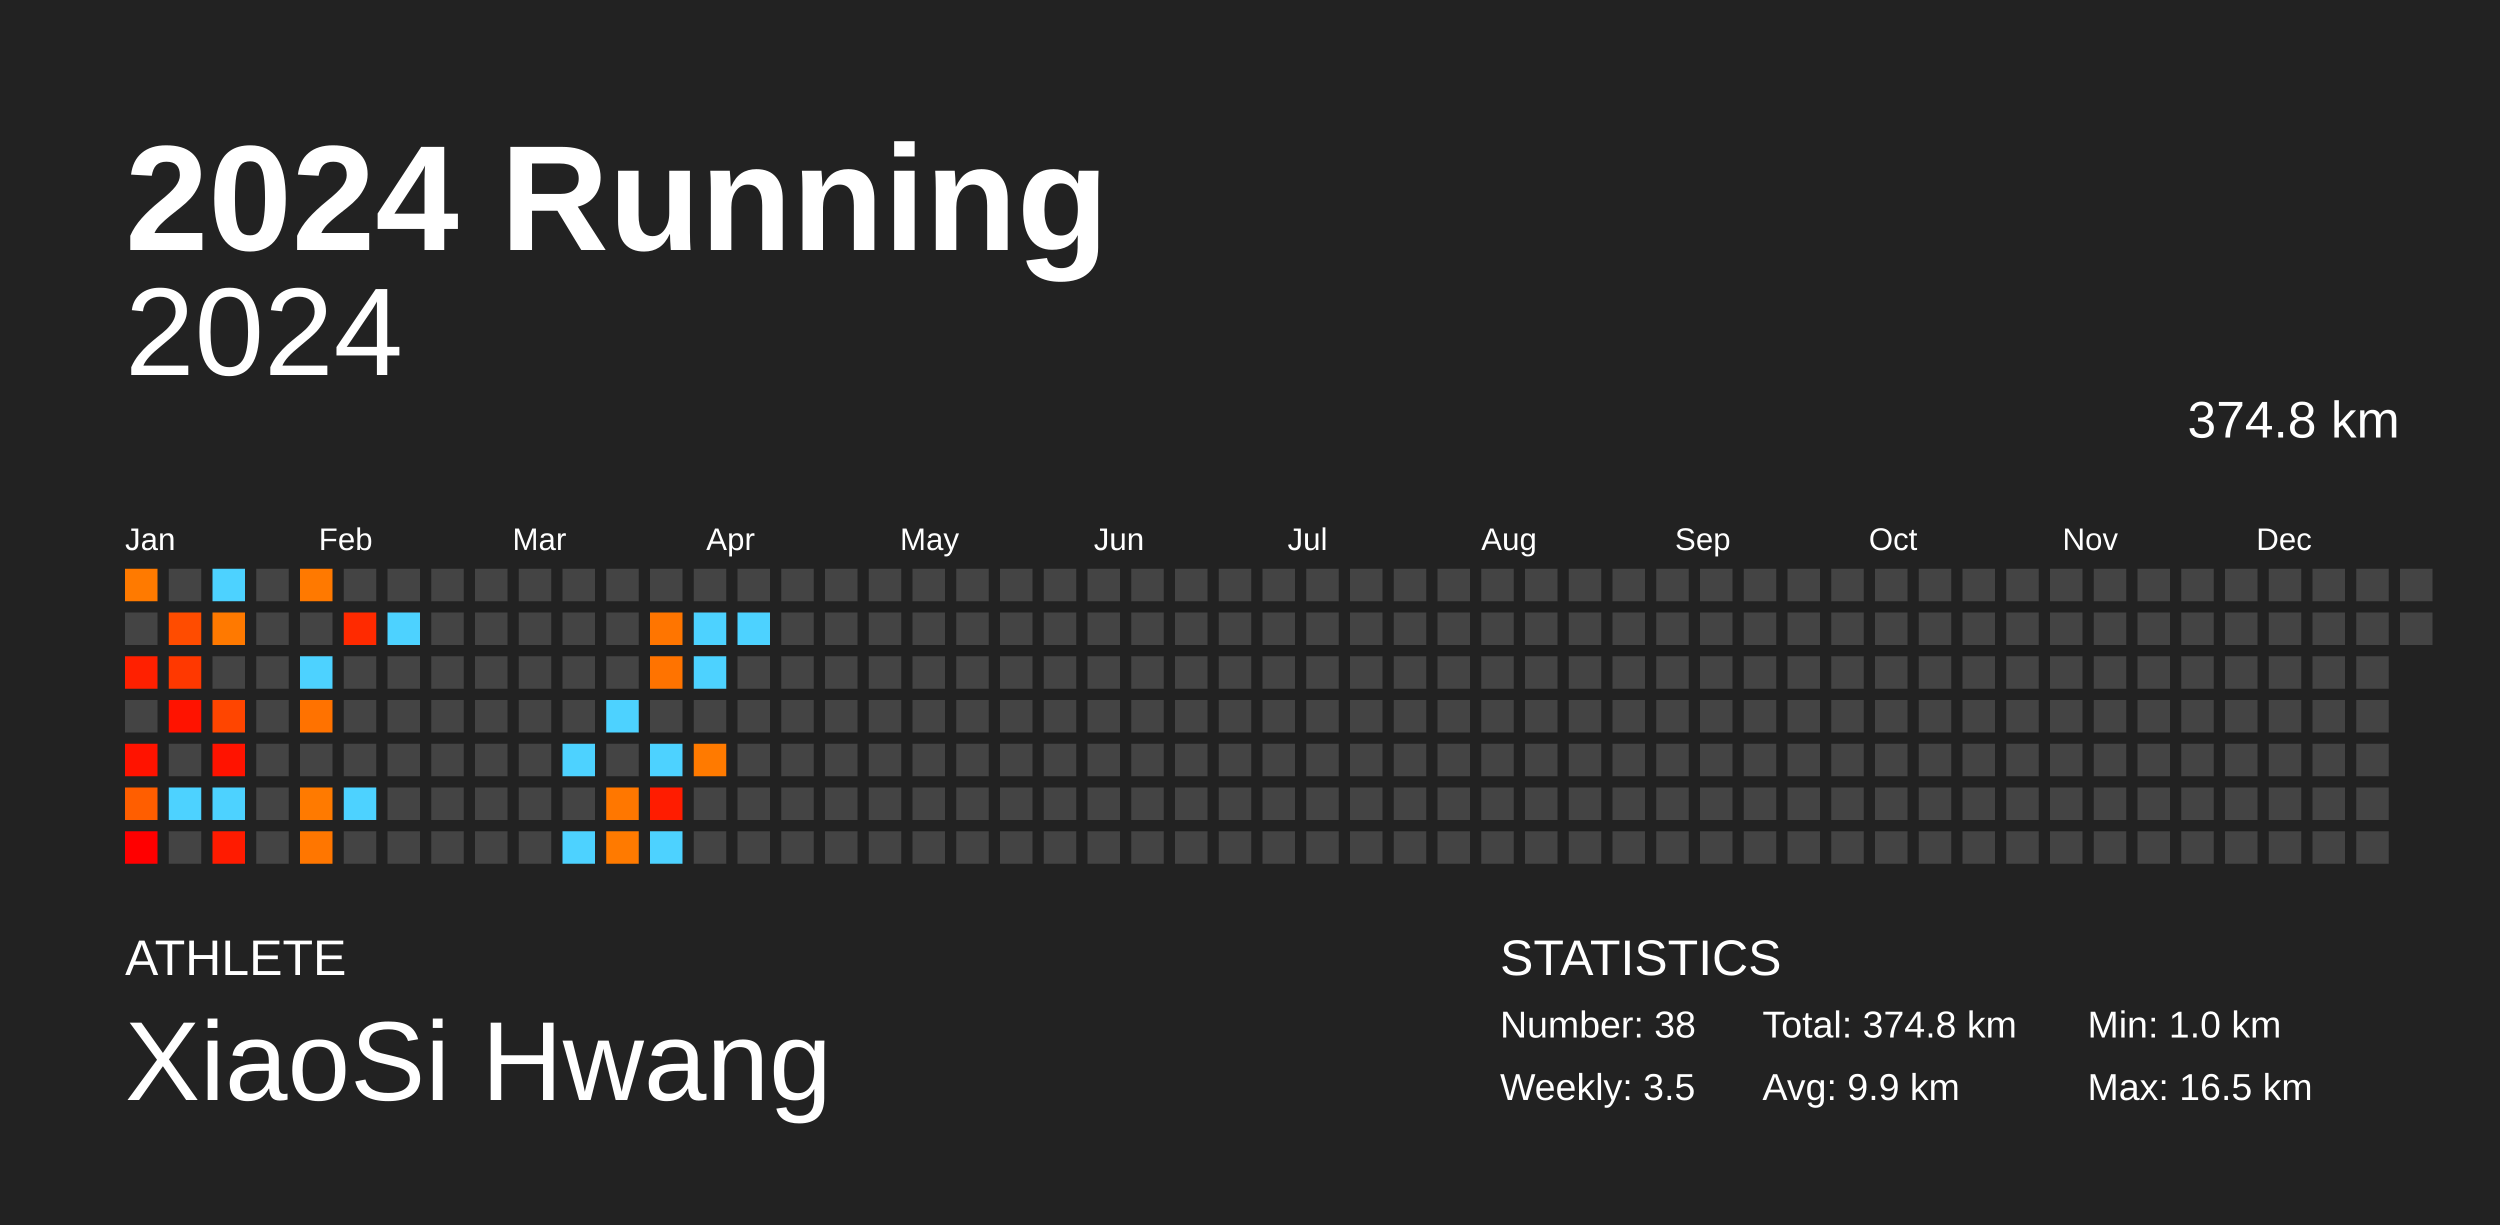
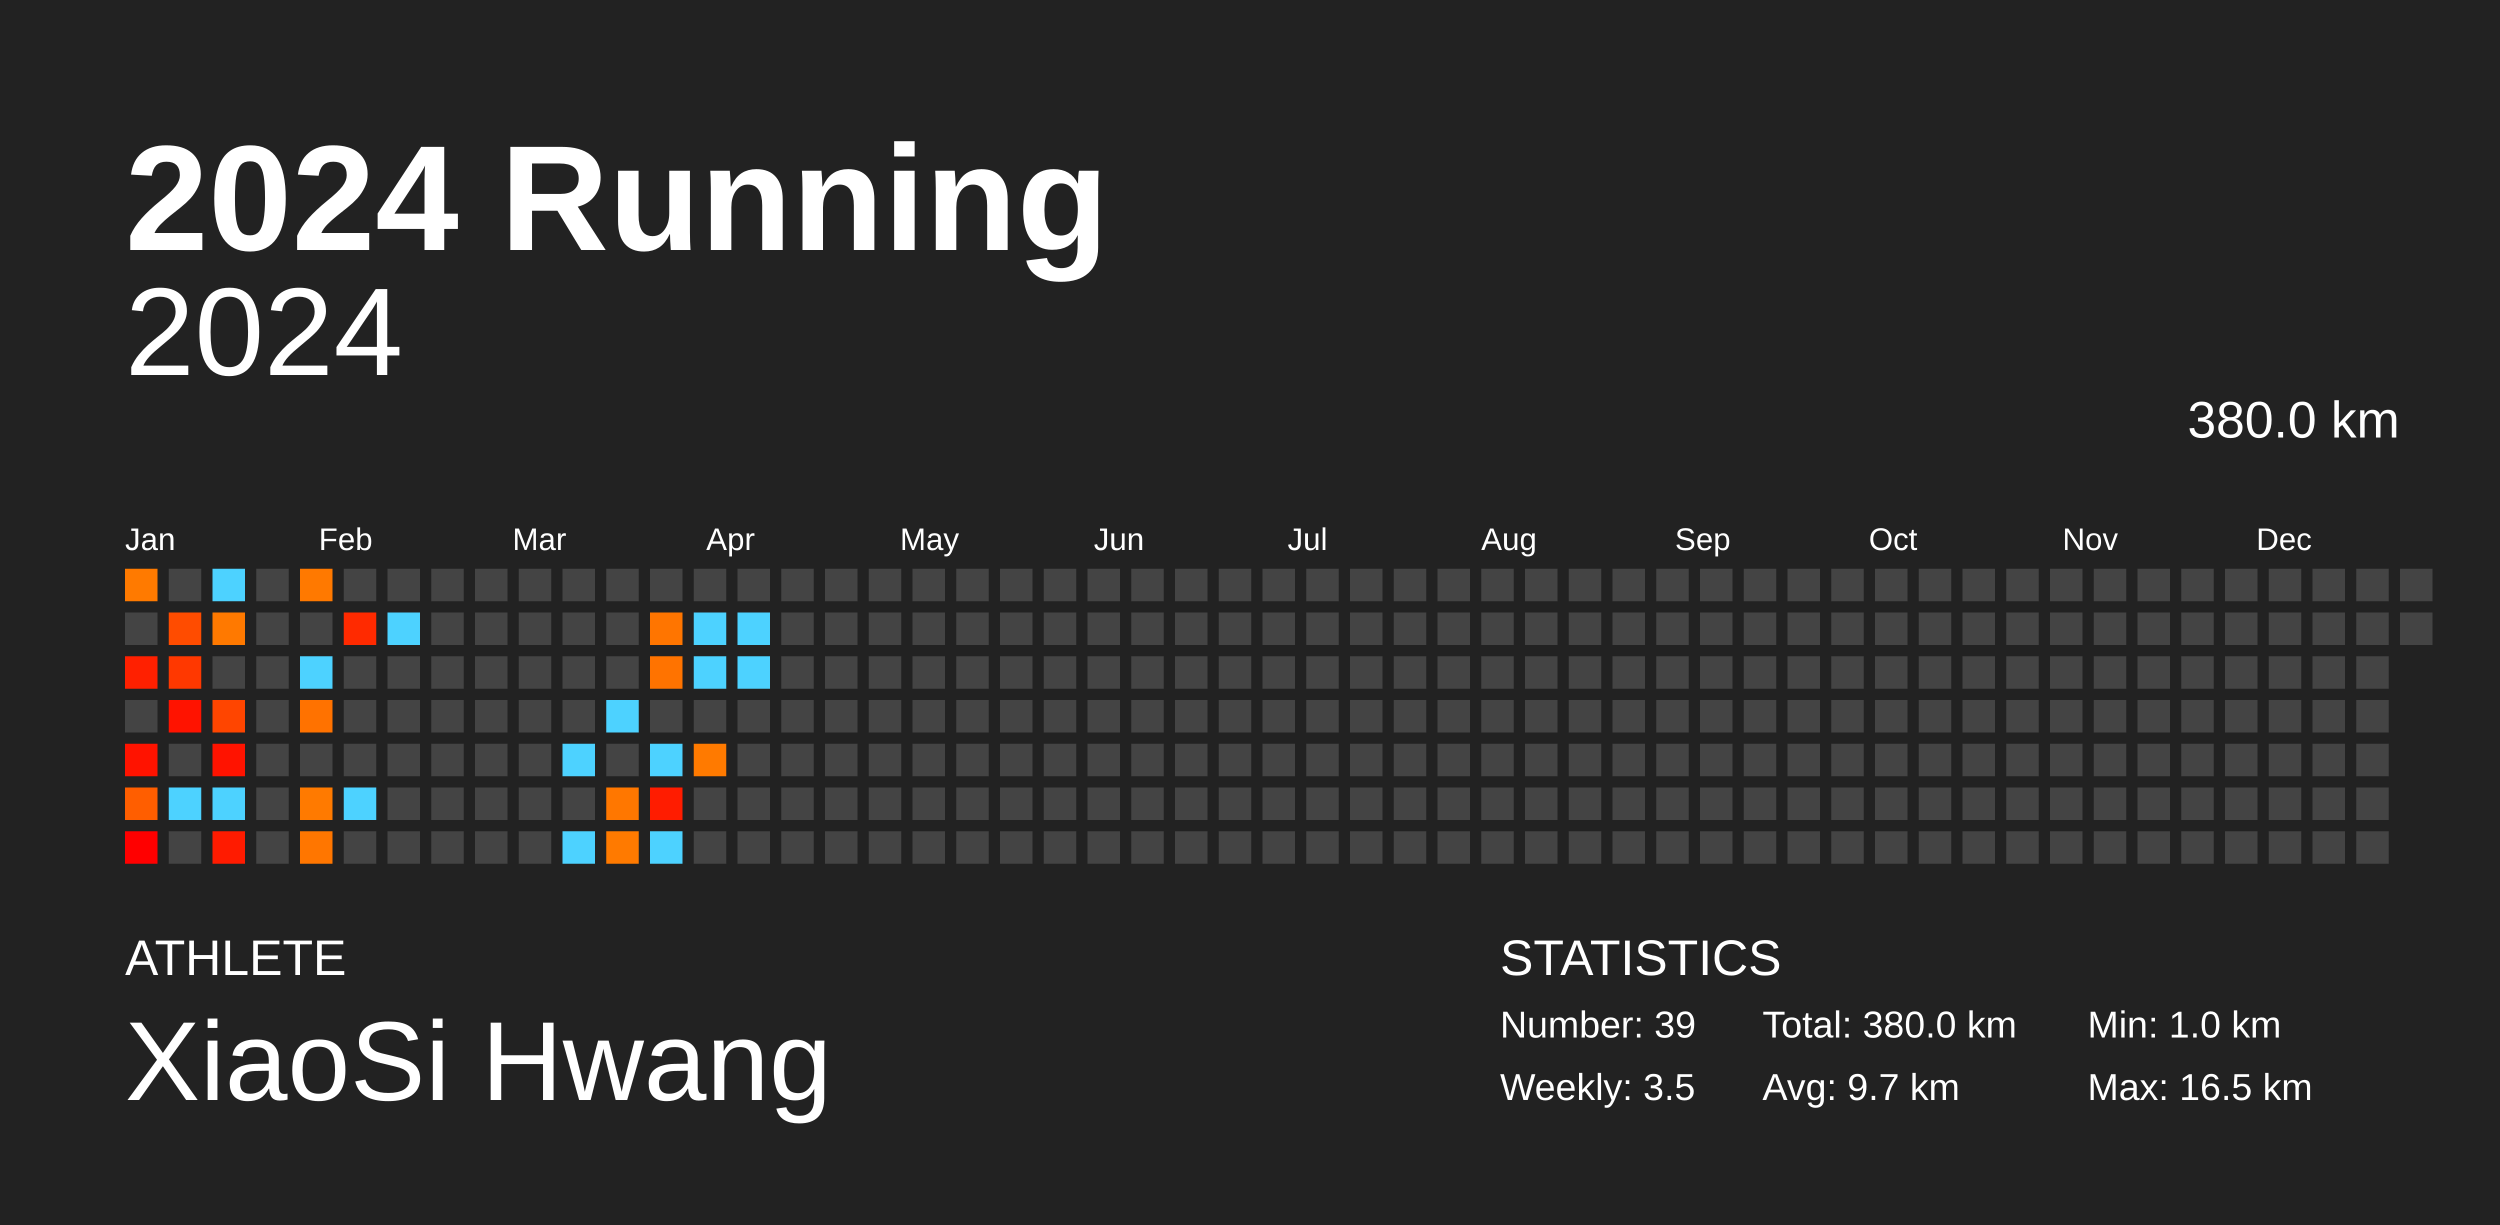
<svg xmlns="http://www.w3.org/2000/svg" baseProfile="full" height="98mm" version="1.1" viewBox="0,0,200,98" width="200mm">
  <defs />
  <rect fill="#222222" height="98" width="200" x="0" y="0" />
  <text fill="#FFFFFF" style="font-size:12px; font-family:Arial; font-weight:bold;" x="10" y="20">2024 Running</text>
  <text fill="#FFFFFF" style="font-size:4px; font-family:Arial" x="10" y="78">ATHLETE</text>
  <text fill="#FFFFFF" style="font-size:9px; font-family:Arial" x="10" y="88">XiaoSi Hwang</text>
  <text fill="#FFFFFF" style="font-size:4px; font-family:Arial" x="120" y="78">STATISTICS</text>
-   <text fill="#FFFFFF" style="font-size:3px; font-family:Arial" x="120" y="83">Number: 38</text>
+   <text fill="#FFFFFF" style="font-size:3px; font-family:Arial" x="120" y="83">Number: 39</text>
  <text fill="#FFFFFF" style="font-size:3px; font-family:Arial" x="120" y="88">Weekly: 3.5</text>
-   <text fill="#FFFFFF" style="font-size:3px; font-family:Arial" x="141" y="83">Total: 374.8 km</text>
-   <text fill="#FFFFFF" style="font-size:3px; font-family:Arial" x="141" y="88">Avg: 9.9 km</text>
+   <text fill="#FFFFFF" style="font-size:3px; font-family:Arial" x="141" y="83">Total: 380.0 km</text>
+   <text fill="#FFFFFF" style="font-size:3px; font-family:Arial" x="141" y="88">Avg: 9.7 km</text>
  <text fill="#FFFFFF" style="font-size:3px; font-family:Arial" x="167" y="83">Min: 1.0 km</text>
  <text fill="#FFFFFF" style="font-size:3px; font-family:Arial" x="167" y="88">Max: 16.5 km</text>
  <text alignment-baseline="hanging" fill="#FFFFFF" style="font-size:10.0px; font-family:Arial;" x="10" y="30">2024</text>
-   <text alignment-baseline="hanging" fill="#FFFFFF" style="font-size:4.125px; font-family:Arial;" x="175" y="35">374.8 km</text>
+   <text alignment-baseline="hanging" fill="#FFFFFF" style="font-size:4.125px; font-family:Arial;" x="175" y="35">380.0 km</text>
  <text fill="#FFFFFF" style="font-size:2.5px; font-family:Arial" x="10.0" y="44">Jan</text>
  <text fill="#FFFFFF" style="font-size:2.5px; font-family:Arial" x="25.5" y="44">Feb</text>
  <text fill="#FFFFFF" style="font-size:2.5px; font-family:Arial" x="41.0" y="44">Mar</text>
  <text fill="#FFFFFF" style="font-size:2.5px; font-family:Arial" x="56.5" y="44">Apr</text>
  <text fill="#FFFFFF" style="font-size:2.5px; font-family:Arial" x="72.0" y="44">May</text>
  <text fill="#FFFFFF" style="font-size:2.5px; font-family:Arial" x="87.5" y="44">Jun</text>
  <text fill="#FFFFFF" style="font-size:2.5px; font-family:Arial" x="103.0" y="44">Jul</text>
  <text fill="#FFFFFF" style="font-size:2.5px; font-family:Arial" x="118.5" y="44">Aug</text>
  <text fill="#FFFFFF" style="font-size:2.5px; font-family:Arial" x="134.0" y="44">Sep</text>
  <text fill="#FFFFFF" style="font-size:2.5px; font-family:Arial" x="149.5" y="44">Oct</text>
  <text fill="#FFFFFF" style="font-size:2.5px; font-family:Arial" x="165.0" y="44">Nov</text>
  <text fill="#FFFFFF" style="font-size:2.5px; font-family:Arial" x="180.5" y="44">Dec</text>
  <rect fill="#ff7a00" height="2.6" width="2.6" x="10.0" y="45.5" />
  <rect fill="#444444" height="2.6" width="2.6" x="10.0" y="49.0" />
  <rect fill="#ff2000" height="2.6" width="2.6" x="10.0" y="52.5" />
  <rect fill="#444444" height="2.6" width="2.6" x="10.0" y="56.0" />
  <rect fill="#ff1300" height="2.6" width="2.6" x="10.0" y="59.5" />
  <rect fill="#ff5e00" height="2.6" width="2.6" x="10.0" y="63.0" />
  <rect fill="#ff0000" height="2.6" width="2.6" x="10.0" y="66.5" />
  <rect fill="#444444" height="2.6" width="2.6" x="13.5" y="45.5" />
  <rect fill="#ff4c00" height="2.6" width="2.6" x="13.5" y="49.0" />
  <rect fill="#ff3800" height="2.6" width="2.6" x="13.5" y="52.5" />
  <rect fill="#ff1300" height="2.6" width="2.6" x="13.5" y="56.0" />
  <rect fill="#444444" height="2.6" width="2.6" x="13.5" y="59.5" />
  <rect fill="#4dd2ff" height="2.6" width="2.6" x="13.5" y="63.0" />
  <rect fill="#444444" height="2.6" width="2.6" x="13.5" y="66.5" />
  <rect fill="#4dd2ff" height="2.6" width="2.6" x="17.0" y="45.5" />
  <rect fill="#ff7900" height="2.6" width="2.6" x="17.0" y="49.0" />
  <rect fill="#444444" height="2.6" width="2.6" x="17.0" y="52.5" />
  <rect fill="#ff4500" height="2.6" width="2.6" x="17.0" y="56.0" />
  <rect fill="#ff1300" height="2.6" width="2.6" x="17.0" y="59.5" />
  <rect fill="#4dd2ff" height="2.6" width="2.6" x="17.0" y="63.0" />
  <rect fill="#ff1b00" height="2.6" width="2.6" x="17.0" y="66.5" />
  <rect fill="#444444" height="2.6" width="2.6" x="20.5" y="45.5" />
  <rect fill="#444444" height="2.6" width="2.6" x="20.5" y="49.0" />
  <rect fill="#444444" height="2.6" width="2.6" x="20.5" y="52.5" />
  <rect fill="#444444" height="2.6" width="2.6" x="20.5" y="56.0" />
  <rect fill="#444444" height="2.6" width="2.6" x="20.5" y="59.5" />
  <rect fill="#444444" height="2.6" width="2.6" x="20.5" y="63.0" />
  <rect fill="#444444" height="2.6" width="2.6" x="20.5" y="66.5" />
  <rect fill="#ff7900" height="2.6" width="2.6" x="24.0" y="45.5" />
  <rect fill="#444444" height="2.6" width="2.6" x="24.0" y="49.0" />
  <rect fill="#4dd2ff" height="2.6" width="2.6" x="24.0" y="52.5" />
  <rect fill="#ff7200" height="2.6" width="2.6" x="24.0" y="56.0" />
  <rect fill="#444444" height="2.6" width="2.6" x="24.0" y="59.5" />
  <rect fill="#ff7a00" height="2.6" width="2.6" x="24.0" y="63.0" />
  <rect fill="#ff7600" height="2.6" width="2.6" x="24.0" y="66.5" />
  <rect fill="#444444" height="2.6" width="2.6" x="27.5" y="45.5" />
  <rect fill="#ff2a00" height="2.6" width="2.6" x="27.5" y="49.0" />
  <rect fill="#444444" height="2.6" width="2.6" x="27.5" y="52.5" />
  <rect fill="#444444" height="2.6" width="2.6" x="27.5" y="56.0" />
  <rect fill="#444444" height="2.6" width="2.6" x="27.5" y="59.5" />
  <rect fill="#4dd2ff" height="2.6" width="2.6" x="27.5" y="63.0" />
  <rect fill="#444444" height="2.6" width="2.6" x="27.5" y="66.5" />
  <rect fill="#444444" height="2.6" width="2.6" x="31.0" y="45.5" />
  <rect fill="#4dd2ff" height="2.6" width="2.6" x="31.0" y="49.0" />
  <rect fill="#444444" height="2.6" width="2.6" x="31.0" y="52.5" />
  <rect fill="#444444" height="2.6" width="2.6" x="31.0" y="56.0" />
  <rect fill="#444444" height="2.6" width="2.6" x="31.0" y="59.5" />
  <rect fill="#444444" height="2.6" width="2.6" x="31.0" y="63.0" />
  <rect fill="#444444" height="2.6" width="2.6" x="31.0" y="66.5" />
  <rect fill="#444444" height="2.6" width="2.6" x="34.5" y="45.5" />
  <rect fill="#444444" height="2.6" width="2.6" x="34.5" y="49.0" />
  <rect fill="#444444" height="2.6" width="2.6" x="34.5" y="52.5" />
  <rect fill="#444444" height="2.6" width="2.6" x="34.5" y="56.0" />
  <rect fill="#444444" height="2.6" width="2.6" x="34.5" y="59.5" />
  <rect fill="#444444" height="2.6" width="2.6" x="34.5" y="63.0" />
  <rect fill="#444444" height="2.6" width="2.6" x="34.5" y="66.5" />
  <rect fill="#444444" height="2.6" width="2.6" x="38.0" y="45.5" />
  <rect fill="#444444" height="2.6" width="2.6" x="38.0" y="49.0" />
  <rect fill="#444444" height="2.6" width="2.6" x="38.0" y="52.5" />
  <rect fill="#444444" height="2.6" width="2.6" x="38.0" y="56.0" />
  <rect fill="#444444" height="2.6" width="2.6" x="38.0" y="59.5" />
  <rect fill="#444444" height="2.6" width="2.6" x="38.0" y="63.0" />
  <rect fill="#444444" height="2.6" width="2.6" x="38.0" y="66.5" />
  <rect fill="#444444" height="2.6" width="2.6" x="41.5" y="45.5" />
  <rect fill="#444444" height="2.6" width="2.6" x="41.5" y="49.0" />
  <rect fill="#444444" height="2.6" width="2.6" x="41.5" y="52.5" />
  <rect fill="#444444" height="2.6" width="2.6" x="41.5" y="56.0" />
  <rect fill="#444444" height="2.6" width="2.6" x="41.5" y="59.5" />
  <rect fill="#444444" height="2.6" width="2.6" x="41.5" y="63.0" />
  <rect fill="#444444" height="2.6" width="2.6" x="41.5" y="66.5" />
  <rect fill="#444444" height="2.6" width="2.6" x="45.0" y="45.5" />
  <rect fill="#444444" height="2.6" width="2.6" x="45.0" y="49.0" />
  <rect fill="#444444" height="2.6" width="2.6" x="45.0" y="52.5" />
  <rect fill="#444444" height="2.6" width="2.6" x="45.0" y="56.0" />
  <rect fill="#4dd2ff" height="2.6" width="2.6" x="45.0" y="59.5" />
  <rect fill="#444444" height="2.6" width="2.6" x="45.0" y="63.0" />
  <rect fill="#4dd2ff" height="2.6" width="2.6" x="45.0" y="66.5" />
  <rect fill="#444444" height="2.6" width="2.6" x="48.5" y="45.5" />
  <rect fill="#444444" height="2.6" width="2.6" x="48.5" y="49.0" />
  <rect fill="#444444" height="2.6" width="2.6" x="48.5" y="52.5" />
  <rect fill="#4dd2ff" height="2.6" width="2.6" x="48.5" y="56.0" />
  <rect fill="#444444" height="2.6" width="2.6" x="48.5" y="59.5" />
  <rect fill="#ff7700" height="2.6" width="2.6" x="48.5" y="63.0" />
  <rect fill="#ff7a00" height="2.6" width="2.6" x="48.5" y="66.5" />
  <rect fill="#444444" height="2.6" width="2.6" x="52.0" y="45.5" />
  <rect fill="#ff7500" height="2.6" width="2.6" x="52.0" y="49.0" />
  <rect fill="#ff7300" height="2.6" width="2.6" x="52.0" y="52.5" />
  <rect fill="#444444" height="2.6" width="2.6" x="52.0" y="56.0" />
  <rect fill="#4dd2ff" height="2.6" width="2.6" x="52.0" y="59.5" />
  <rect fill="#ff1c00" height="2.6" width="2.6" x="52.0" y="63.0" />
  <rect fill="#4dd2ff" height="2.6" width="2.6" x="52.0" y="66.5" />
  <rect fill="#444444" height="2.6" width="2.6" x="55.5" y="45.5" />
  <rect fill="#4dd2ff" height="2.6" width="2.6" x="55.5" y="49.0" />
  <rect fill="#4dd2ff" height="2.6" width="2.6" x="55.5" y="52.5" />
  <rect fill="#444444" height="2.6" width="2.6" x="55.5" y="56.0" />
  <rect fill="#ff7a00" height="2.6" width="2.6" x="55.5" y="59.5" />
  <rect fill="#444444" height="2.6" width="2.6" x="55.5" y="63.0" />
  <rect fill="#444444" height="2.6" width="2.6" x="55.5" y="66.5" />
  <rect fill="#444444" height="2.6" width="2.6" x="59.0" y="45.5" />
  <rect fill="#4dd2ff" height="2.6" width="2.6" x="59.0" y="49.0" />
-   <rect fill="#444444" height="2.6" width="2.6" x="59.0" y="52.5" />
+   <rect fill="#4dd2ff" height="2.6" width="2.6" x="59.0" y="52.5" />
  <rect fill="#444444" height="2.6" width="2.6" x="59.0" y="56.0" />
  <rect fill="#444444" height="2.6" width="2.6" x="59.0" y="59.5" />
  <rect fill="#444444" height="2.6" width="2.6" x="59.0" y="63.0" />
  <rect fill="#444444" height="2.6" width="2.6" x="59.0" y="66.5" />
  <rect fill="#444444" height="2.6" width="2.6" x="62.5" y="45.5" />
  <rect fill="#444444" height="2.6" width="2.6" x="62.5" y="49.0" />
  <rect fill="#444444" height="2.6" width="2.6" x="62.5" y="52.5" />
  <rect fill="#444444" height="2.6" width="2.6" x="62.5" y="56.0" />
  <rect fill="#444444" height="2.6" width="2.6" x="62.5" y="59.5" />
  <rect fill="#444444" height="2.6" width="2.6" x="62.5" y="63.0" />
  <rect fill="#444444" height="2.6" width="2.6" x="62.5" y="66.5" />
  <rect fill="#444444" height="2.6" width="2.6" x="66.0" y="45.5" />
  <rect fill="#444444" height="2.6" width="2.6" x="66.0" y="49.0" />
  <rect fill="#444444" height="2.6" width="2.6" x="66.0" y="52.5" />
  <rect fill="#444444" height="2.6" width="2.6" x="66.0" y="56.0" />
  <rect fill="#444444" height="2.6" width="2.6" x="66.0" y="59.5" />
  <rect fill="#444444" height="2.6" width="2.6" x="66.0" y="63.0" />
  <rect fill="#444444" height="2.6" width="2.6" x="66.0" y="66.5" />
  <rect fill="#444444" height="2.6" width="2.6" x="69.5" y="45.5" />
  <rect fill="#444444" height="2.6" width="2.6" x="69.5" y="49.0" />
  <rect fill="#444444" height="2.6" width="2.6" x="69.5" y="52.5" />
  <rect fill="#444444" height="2.6" width="2.6" x="69.5" y="56.0" />
  <rect fill="#444444" height="2.6" width="2.6" x="69.5" y="59.5" />
  <rect fill="#444444" height="2.6" width="2.6" x="69.5" y="63.0" />
  <rect fill="#444444" height="2.6" width="2.6" x="69.5" y="66.5" />
  <rect fill="#444444" height="2.6" width="2.6" x="73.0" y="45.5" />
  <rect fill="#444444" height="2.6" width="2.6" x="73.0" y="49.0" />
  <rect fill="#444444" height="2.6" width="2.6" x="73.0" y="52.5" />
  <rect fill="#444444" height="2.6" width="2.6" x="73.0" y="56.0" />
  <rect fill="#444444" height="2.6" width="2.6" x="73.0" y="59.5" />
  <rect fill="#444444" height="2.6" width="2.6" x="73.0" y="63.0" />
  <rect fill="#444444" height="2.6" width="2.6" x="73.0" y="66.5" />
  <rect fill="#444444" height="2.6" width="2.6" x="76.5" y="45.5" />
  <rect fill="#444444" height="2.6" width="2.6" x="76.5" y="49.0" />
  <rect fill="#444444" height="2.6" width="2.6" x="76.5" y="52.5" />
  <rect fill="#444444" height="2.6" width="2.6" x="76.5" y="56.0" />
  <rect fill="#444444" height="2.6" width="2.6" x="76.5" y="59.5" />
  <rect fill="#444444" height="2.6" width="2.6" x="76.5" y="63.0" />
  <rect fill="#444444" height="2.6" width="2.6" x="76.5" y="66.5" />
  <rect fill="#444444" height="2.6" width="2.6" x="80.0" y="45.5" />
  <rect fill="#444444" height="2.6" width="2.6" x="80.0" y="49.0" />
  <rect fill="#444444" height="2.6" width="2.6" x="80.0" y="52.5" />
  <rect fill="#444444" height="2.6" width="2.6" x="80.0" y="56.0" />
  <rect fill="#444444" height="2.6" width="2.6" x="80.0" y="59.5" />
  <rect fill="#444444" height="2.6" width="2.6" x="80.0" y="63.0" />
  <rect fill="#444444" height="2.6" width="2.6" x="80.0" y="66.5" />
  <rect fill="#444444" height="2.6" width="2.6" x="83.5" y="45.5" />
  <rect fill="#444444" height="2.6" width="2.6" x="83.5" y="49.0" />
  <rect fill="#444444" height="2.6" width="2.6" x="83.5" y="52.5" />
  <rect fill="#444444" height="2.6" width="2.6" x="83.5" y="56.0" />
  <rect fill="#444444" height="2.6" width="2.6" x="83.5" y="59.5" />
  <rect fill="#444444" height="2.6" width="2.6" x="83.5" y="63.0" />
  <rect fill="#444444" height="2.6" width="2.6" x="83.5" y="66.5" />
  <rect fill="#444444" height="2.6" width="2.6" x="87.0" y="45.5" />
  <rect fill="#444444" height="2.6" width="2.6" x="87.0" y="49.0" />
  <rect fill="#444444" height="2.6" width="2.6" x="87.0" y="52.5" />
  <rect fill="#444444" height="2.6" width="2.6" x="87.0" y="56.0" />
  <rect fill="#444444" height="2.6" width="2.6" x="87.0" y="59.5" />
  <rect fill="#444444" height="2.6" width="2.6" x="87.0" y="63.0" />
  <rect fill="#444444" height="2.6" width="2.6" x="87.0" y="66.5" />
  <rect fill="#444444" height="2.6" width="2.6" x="90.5" y="45.5" />
  <rect fill="#444444" height="2.6" width="2.6" x="90.5" y="49.0" />
  <rect fill="#444444" height="2.6" width="2.6" x="90.5" y="52.5" />
  <rect fill="#444444" height="2.6" width="2.6" x="90.5" y="56.0" />
  <rect fill="#444444" height="2.6" width="2.6" x="90.5" y="59.5" />
  <rect fill="#444444" height="2.6" width="2.6" x="90.5" y="63.0" />
  <rect fill="#444444" height="2.6" width="2.6" x="90.5" y="66.5" />
  <rect fill="#444444" height="2.6" width="2.6" x="94.0" y="45.5" />
  <rect fill="#444444" height="2.6" width="2.6" x="94.0" y="49.0" />
  <rect fill="#444444" height="2.6" width="2.6" x="94.0" y="52.5" />
  <rect fill="#444444" height="2.6" width="2.6" x="94.0" y="56.0" />
  <rect fill="#444444" height="2.6" width="2.6" x="94.0" y="59.5" />
  <rect fill="#444444" height="2.6" width="2.6" x="94.0" y="63.0" />
  <rect fill="#444444" height="2.6" width="2.6" x="94.0" y="66.5" />
  <rect fill="#444444" height="2.6" width="2.6" x="97.5" y="45.5" />
  <rect fill="#444444" height="2.6" width="2.6" x="97.5" y="49.0" />
  <rect fill="#444444" height="2.6" width="2.6" x="97.5" y="52.5" />
  <rect fill="#444444" height="2.6" width="2.6" x="97.5" y="56.0" />
  <rect fill="#444444" height="2.6" width="2.6" x="97.5" y="59.5" />
  <rect fill="#444444" height="2.6" width="2.6" x="97.5" y="63.0" />
  <rect fill="#444444" height="2.6" width="2.6" x="97.5" y="66.5" />
  <rect fill="#444444" height="2.6" width="2.6" x="101.0" y="45.5" />
  <rect fill="#444444" height="2.6" width="2.6" x="101.0" y="49.0" />
  <rect fill="#444444" height="2.6" width="2.6" x="101.0" y="52.5" />
  <rect fill="#444444" height="2.6" width="2.6" x="101.0" y="56.0" />
  <rect fill="#444444" height="2.6" width="2.6" x="101.0" y="59.5" />
  <rect fill="#444444" height="2.6" width="2.6" x="101.0" y="63.0" />
  <rect fill="#444444" height="2.6" width="2.6" x="101.0" y="66.5" />
  <rect fill="#444444" height="2.6" width="2.6" x="104.5" y="45.5" />
  <rect fill="#444444" height="2.6" width="2.6" x="104.5" y="49.0" />
  <rect fill="#444444" height="2.6" width="2.6" x="104.5" y="52.5" />
  <rect fill="#444444" height="2.6" width="2.6" x="104.5" y="56.0" />
  <rect fill="#444444" height="2.6" width="2.6" x="104.5" y="59.5" />
  <rect fill="#444444" height="2.6" width="2.6" x="104.5" y="63.0" />
  <rect fill="#444444" height="2.6" width="2.6" x="104.5" y="66.5" />
  <rect fill="#444444" height="2.6" width="2.6" x="108.0" y="45.5" />
  <rect fill="#444444" height="2.6" width="2.6" x="108.0" y="49.0" />
  <rect fill="#444444" height="2.6" width="2.6" x="108.0" y="52.5" />
  <rect fill="#444444" height="2.6" width="2.6" x="108.0" y="56.0" />
  <rect fill="#444444" height="2.6" width="2.6" x="108.0" y="59.5" />
  <rect fill="#444444" height="2.6" width="2.6" x="108.0" y="63.0" />
  <rect fill="#444444" height="2.6" width="2.6" x="108.0" y="66.5" />
  <rect fill="#444444" height="2.6" width="2.6" x="111.5" y="45.5" />
  <rect fill="#444444" height="2.6" width="2.6" x="111.5" y="49.0" />
  <rect fill="#444444" height="2.6" width="2.6" x="111.5" y="52.5" />
  <rect fill="#444444" height="2.6" width="2.6" x="111.5" y="56.0" />
  <rect fill="#444444" height="2.6" width="2.6" x="111.5" y="59.5" />
  <rect fill="#444444" height="2.6" width="2.6" x="111.5" y="63.0" />
  <rect fill="#444444" height="2.6" width="2.6" x="111.5" y="66.5" />
  <rect fill="#444444" height="2.6" width="2.6" x="115.0" y="45.5" />
  <rect fill="#444444" height="2.6" width="2.6" x="115.0" y="49.0" />
  <rect fill="#444444" height="2.6" width="2.6" x="115.0" y="52.5" />
  <rect fill="#444444" height="2.6" width="2.6" x="115.0" y="56.0" />
  <rect fill="#444444" height="2.6" width="2.6" x="115.0" y="59.5" />
  <rect fill="#444444" height="2.6" width="2.6" x="115.0" y="63.0" />
  <rect fill="#444444" height="2.6" width="2.6" x="115.0" y="66.5" />
  <rect fill="#444444" height="2.6" width="2.6" x="118.5" y="45.5" />
  <rect fill="#444444" height="2.6" width="2.6" x="118.5" y="49.0" />
  <rect fill="#444444" height="2.6" width="2.6" x="118.5" y="52.5" />
  <rect fill="#444444" height="2.6" width="2.6" x="118.5" y="56.0" />
  <rect fill="#444444" height="2.6" width="2.6" x="118.5" y="59.5" />
  <rect fill="#444444" height="2.6" width="2.6" x="118.5" y="63.0" />
  <rect fill="#444444" height="2.6" width="2.6" x="118.5" y="66.5" />
  <rect fill="#444444" height="2.6" width="2.6" x="122.0" y="45.5" />
  <rect fill="#444444" height="2.6" width="2.6" x="122.0" y="49.0" />
  <rect fill="#444444" height="2.6" width="2.6" x="122.0" y="52.5" />
  <rect fill="#444444" height="2.6" width="2.6" x="122.0" y="56.0" />
  <rect fill="#444444" height="2.6" width="2.6" x="122.0" y="59.5" />
  <rect fill="#444444" height="2.6" width="2.6" x="122.0" y="63.0" />
  <rect fill="#444444" height="2.6" width="2.6" x="122.0" y="66.5" />
  <rect fill="#444444" height="2.6" width="2.6" x="125.5" y="45.5" />
  <rect fill="#444444" height="2.6" width="2.6" x="125.5" y="49.0" />
  <rect fill="#444444" height="2.6" width="2.6" x="125.5" y="52.5" />
  <rect fill="#444444" height="2.6" width="2.6" x="125.5" y="56.0" />
  <rect fill="#444444" height="2.6" width="2.6" x="125.5" y="59.5" />
  <rect fill="#444444" height="2.6" width="2.6" x="125.5" y="63.0" />
  <rect fill="#444444" height="2.6" width="2.6" x="125.5" y="66.5" />
  <rect fill="#444444" height="2.6" width="2.6" x="129.0" y="45.5" />
  <rect fill="#444444" height="2.6" width="2.6" x="129.0" y="49.0" />
  <rect fill="#444444" height="2.6" width="2.6" x="129.0" y="52.5" />
  <rect fill="#444444" height="2.6" width="2.6" x="129.0" y="56.0" />
  <rect fill="#444444" height="2.6" width="2.6" x="129.0" y="59.5" />
  <rect fill="#444444" height="2.6" width="2.6" x="129.0" y="63.0" />
  <rect fill="#444444" height="2.6" width="2.6" x="129.0" y="66.5" />
  <rect fill="#444444" height="2.6" width="2.6" x="132.5" y="45.5" />
  <rect fill="#444444" height="2.6" width="2.6" x="132.5" y="49.0" />
  <rect fill="#444444" height="2.6" width="2.6" x="132.5" y="52.5" />
  <rect fill="#444444" height="2.6" width="2.6" x="132.5" y="56.0" />
  <rect fill="#444444" height="2.6" width="2.6" x="132.5" y="59.5" />
  <rect fill="#444444" height="2.6" width="2.6" x="132.5" y="63.0" />
  <rect fill="#444444" height="2.6" width="2.6" x="132.5" y="66.5" />
  <rect fill="#444444" height="2.6" width="2.6" x="136.0" y="45.5" />
  <rect fill="#444444" height="2.6" width="2.6" x="136.0" y="49.0" />
  <rect fill="#444444" height="2.6" width="2.6" x="136.0" y="52.5" />
  <rect fill="#444444" height="2.6" width="2.6" x="136.0" y="56.0" />
  <rect fill="#444444" height="2.6" width="2.6" x="136.0" y="59.5" />
  <rect fill="#444444" height="2.6" width="2.6" x="136.0" y="63.0" />
  <rect fill="#444444" height="2.6" width="2.6" x="136.0" y="66.5" />
  <rect fill="#444444" height="2.6" width="2.6" x="139.5" y="45.5" />
  <rect fill="#444444" height="2.6" width="2.6" x="139.5" y="49.0" />
  <rect fill="#444444" height="2.6" width="2.6" x="139.5" y="52.5" />
  <rect fill="#444444" height="2.6" width="2.6" x="139.5" y="56.0" />
  <rect fill="#444444" height="2.6" width="2.6" x="139.5" y="59.5" />
  <rect fill="#444444" height="2.6" width="2.6" x="139.5" y="63.0" />
  <rect fill="#444444" height="2.6" width="2.6" x="139.5" y="66.5" />
  <rect fill="#444444" height="2.6" width="2.6" x="143.0" y="45.5" />
  <rect fill="#444444" height="2.6" width="2.6" x="143.0" y="49.0" />
  <rect fill="#444444" height="2.6" width="2.6" x="143.0" y="52.5" />
  <rect fill="#444444" height="2.6" width="2.6" x="143.0" y="56.0" />
  <rect fill="#444444" height="2.6" width="2.6" x="143.0" y="59.5" />
  <rect fill="#444444" height="2.6" width="2.6" x="143.0" y="63.0" />
  <rect fill="#444444" height="2.6" width="2.6" x="143.0" y="66.5" />
  <rect fill="#444444" height="2.6" width="2.6" x="146.5" y="45.5" />
  <rect fill="#444444" height="2.6" width="2.6" x="146.5" y="49.0" />
  <rect fill="#444444" height="2.6" width="2.6" x="146.5" y="52.5" />
  <rect fill="#444444" height="2.6" width="2.6" x="146.5" y="56.0" />
  <rect fill="#444444" height="2.6" width="2.6" x="146.5" y="59.5" />
  <rect fill="#444444" height="2.6" width="2.6" x="146.5" y="63.0" />
  <rect fill="#444444" height="2.6" width="2.6" x="146.5" y="66.5" />
  <rect fill="#444444" height="2.6" width="2.6" x="150.0" y="45.5" />
  <rect fill="#444444" height="2.6" width="2.6" x="150.0" y="49.0" />
  <rect fill="#444444" height="2.6" width="2.6" x="150.0" y="52.5" />
  <rect fill="#444444" height="2.6" width="2.6" x="150.0" y="56.0" />
  <rect fill="#444444" height="2.6" width="2.6" x="150.0" y="59.5" />
  <rect fill="#444444" height="2.6" width="2.6" x="150.0" y="63.0" />
  <rect fill="#444444" height="2.6" width="2.6" x="150.0" y="66.5" />
  <rect fill="#444444" height="2.6" width="2.6" x="153.5" y="45.5" />
  <rect fill="#444444" height="2.6" width="2.6" x="153.5" y="49.0" />
  <rect fill="#444444" height="2.6" width="2.6" x="153.5" y="52.5" />
  <rect fill="#444444" height="2.6" width="2.6" x="153.5" y="56.0" />
  <rect fill="#444444" height="2.6" width="2.6" x="153.5" y="59.5" />
  <rect fill="#444444" height="2.6" width="2.6" x="153.5" y="63.0" />
  <rect fill="#444444" height="2.6" width="2.6" x="153.5" y="66.5" />
  <rect fill="#444444" height="2.6" width="2.6" x="157.0" y="45.5" />
  <rect fill="#444444" height="2.6" width="2.6" x="157.0" y="49.0" />
  <rect fill="#444444" height="2.6" width="2.6" x="157.0" y="52.5" />
  <rect fill="#444444" height="2.6" width="2.6" x="157.0" y="56.0" />
  <rect fill="#444444" height="2.6" width="2.6" x="157.0" y="59.5" />
  <rect fill="#444444" height="2.6" width="2.6" x="157.0" y="63.0" />
  <rect fill="#444444" height="2.6" width="2.6" x="157.0" y="66.5" />
  <rect fill="#444444" height="2.6" width="2.6" x="160.5" y="45.5" />
  <rect fill="#444444" height="2.6" width="2.6" x="160.5" y="49.0" />
  <rect fill="#444444" height="2.6" width="2.6" x="160.5" y="52.5" />
  <rect fill="#444444" height="2.6" width="2.6" x="160.5" y="56.0" />
  <rect fill="#444444" height="2.6" width="2.6" x="160.5" y="59.5" />
  <rect fill="#444444" height="2.6" width="2.6" x="160.5" y="63.0" />
  <rect fill="#444444" height="2.6" width="2.6" x="160.5" y="66.5" />
  <rect fill="#444444" height="2.6" width="2.6" x="164.0" y="45.5" />
  <rect fill="#444444" height="2.6" width="2.6" x="164.0" y="49.0" />
  <rect fill="#444444" height="2.6" width="2.6" x="164.0" y="52.5" />
  <rect fill="#444444" height="2.6" width="2.6" x="164.0" y="56.0" />
  <rect fill="#444444" height="2.6" width="2.6" x="164.0" y="59.5" />
  <rect fill="#444444" height="2.6" width="2.6" x="164.0" y="63.0" />
  <rect fill="#444444" height="2.6" width="2.6" x="164.0" y="66.5" />
  <rect fill="#444444" height="2.6" width="2.6" x="167.5" y="45.5" />
  <rect fill="#444444" height="2.6" width="2.6" x="167.5" y="49.0" />
  <rect fill="#444444" height="2.6" width="2.6" x="167.5" y="52.5" />
  <rect fill="#444444" height="2.6" width="2.6" x="167.5" y="56.0" />
  <rect fill="#444444" height="2.6" width="2.6" x="167.5" y="59.5" />
  <rect fill="#444444" height="2.6" width="2.6" x="167.5" y="63.0" />
  <rect fill="#444444" height="2.6" width="2.6" x="167.5" y="66.5" />
  <rect fill="#444444" height="2.6" width="2.6" x="171.0" y="45.5" />
  <rect fill="#444444" height="2.6" width="2.6" x="171.0" y="49.0" />
  <rect fill="#444444" height="2.6" width="2.6" x="171.0" y="52.5" />
  <rect fill="#444444" height="2.6" width="2.6" x="171.0" y="56.0" />
  <rect fill="#444444" height="2.6" width="2.6" x="171.0" y="59.5" />
  <rect fill="#444444" height="2.6" width="2.6" x="171.0" y="63.0" />
  <rect fill="#444444" height="2.6" width="2.6" x="171.0" y="66.5" />
  <rect fill="#444444" height="2.6" width="2.6" x="174.5" y="45.5" />
  <rect fill="#444444" height="2.6" width="2.6" x="174.5" y="49.0" />
  <rect fill="#444444" height="2.6" width="2.6" x="174.5" y="52.5" />
  <rect fill="#444444" height="2.6" width="2.6" x="174.5" y="56.0" />
  <rect fill="#444444" height="2.6" width="2.6" x="174.5" y="59.5" />
  <rect fill="#444444" height="2.6" width="2.6" x="174.5" y="63.0" />
  <rect fill="#444444" height="2.6" width="2.6" x="174.5" y="66.5" />
  <rect fill="#444444" height="2.6" width="2.6" x="178.0" y="45.5" />
  <rect fill="#444444" height="2.6" width="2.6" x="178.0" y="49.0" />
  <rect fill="#444444" height="2.6" width="2.6" x="178.0" y="52.5" />
  <rect fill="#444444" height="2.6" width="2.6" x="178.0" y="56.0" />
  <rect fill="#444444" height="2.6" width="2.6" x="178.0" y="59.5" />
  <rect fill="#444444" height="2.6" width="2.6" x="178.0" y="63.0" />
  <rect fill="#444444" height="2.6" width="2.6" x="178.0" y="66.5" />
  <rect fill="#444444" height="2.6" width="2.6" x="181.5" y="45.5" />
  <rect fill="#444444" height="2.6" width="2.6" x="181.5" y="49.0" />
  <rect fill="#444444" height="2.6" width="2.6" x="181.5" y="52.5" />
  <rect fill="#444444" height="2.6" width="2.6" x="181.5" y="56.0" />
  <rect fill="#444444" height="2.6" width="2.6" x="181.5" y="59.5" />
  <rect fill="#444444" height="2.6" width="2.6" x="181.5" y="63.0" />
  <rect fill="#444444" height="2.6" width="2.6" x="181.5" y="66.5" />
  <rect fill="#444444" height="2.6" width="2.6" x="185.0" y="45.5" />
  <rect fill="#444444" height="2.6" width="2.6" x="185.0" y="49.0" />
  <rect fill="#444444" height="2.6" width="2.6" x="185.0" y="52.5" />
  <rect fill="#444444" height="2.6" width="2.6" x="185.0" y="56.0" />
  <rect fill="#444444" height="2.6" width="2.6" x="185.0" y="59.5" />
  <rect fill="#444444" height="2.6" width="2.6" x="185.0" y="63.0" />
  <rect fill="#444444" height="2.6" width="2.6" x="185.0" y="66.5" />
  <rect fill="#444444" height="2.6" width="2.6" x="188.5" y="45.5" />
  <rect fill="#444444" height="2.6" width="2.6" x="188.5" y="49.0" />
  <rect fill="#444444" height="2.6" width="2.6" x="188.5" y="52.5" />
  <rect fill="#444444" height="2.6" width="2.6" x="188.5" y="56.0" />
  <rect fill="#444444" height="2.6" width="2.6" x="188.5" y="59.5" />
  <rect fill="#444444" height="2.6" width="2.6" x="188.5" y="63.0" />
  <rect fill="#444444" height="2.6" width="2.6" x="188.5" y="66.5" />
  <rect fill="#444444" height="2.6" width="2.6" x="192.0" y="45.5" />
  <rect fill="#444444" height="2.6" width="2.6" x="192.0" y="49.0" />
</svg>
